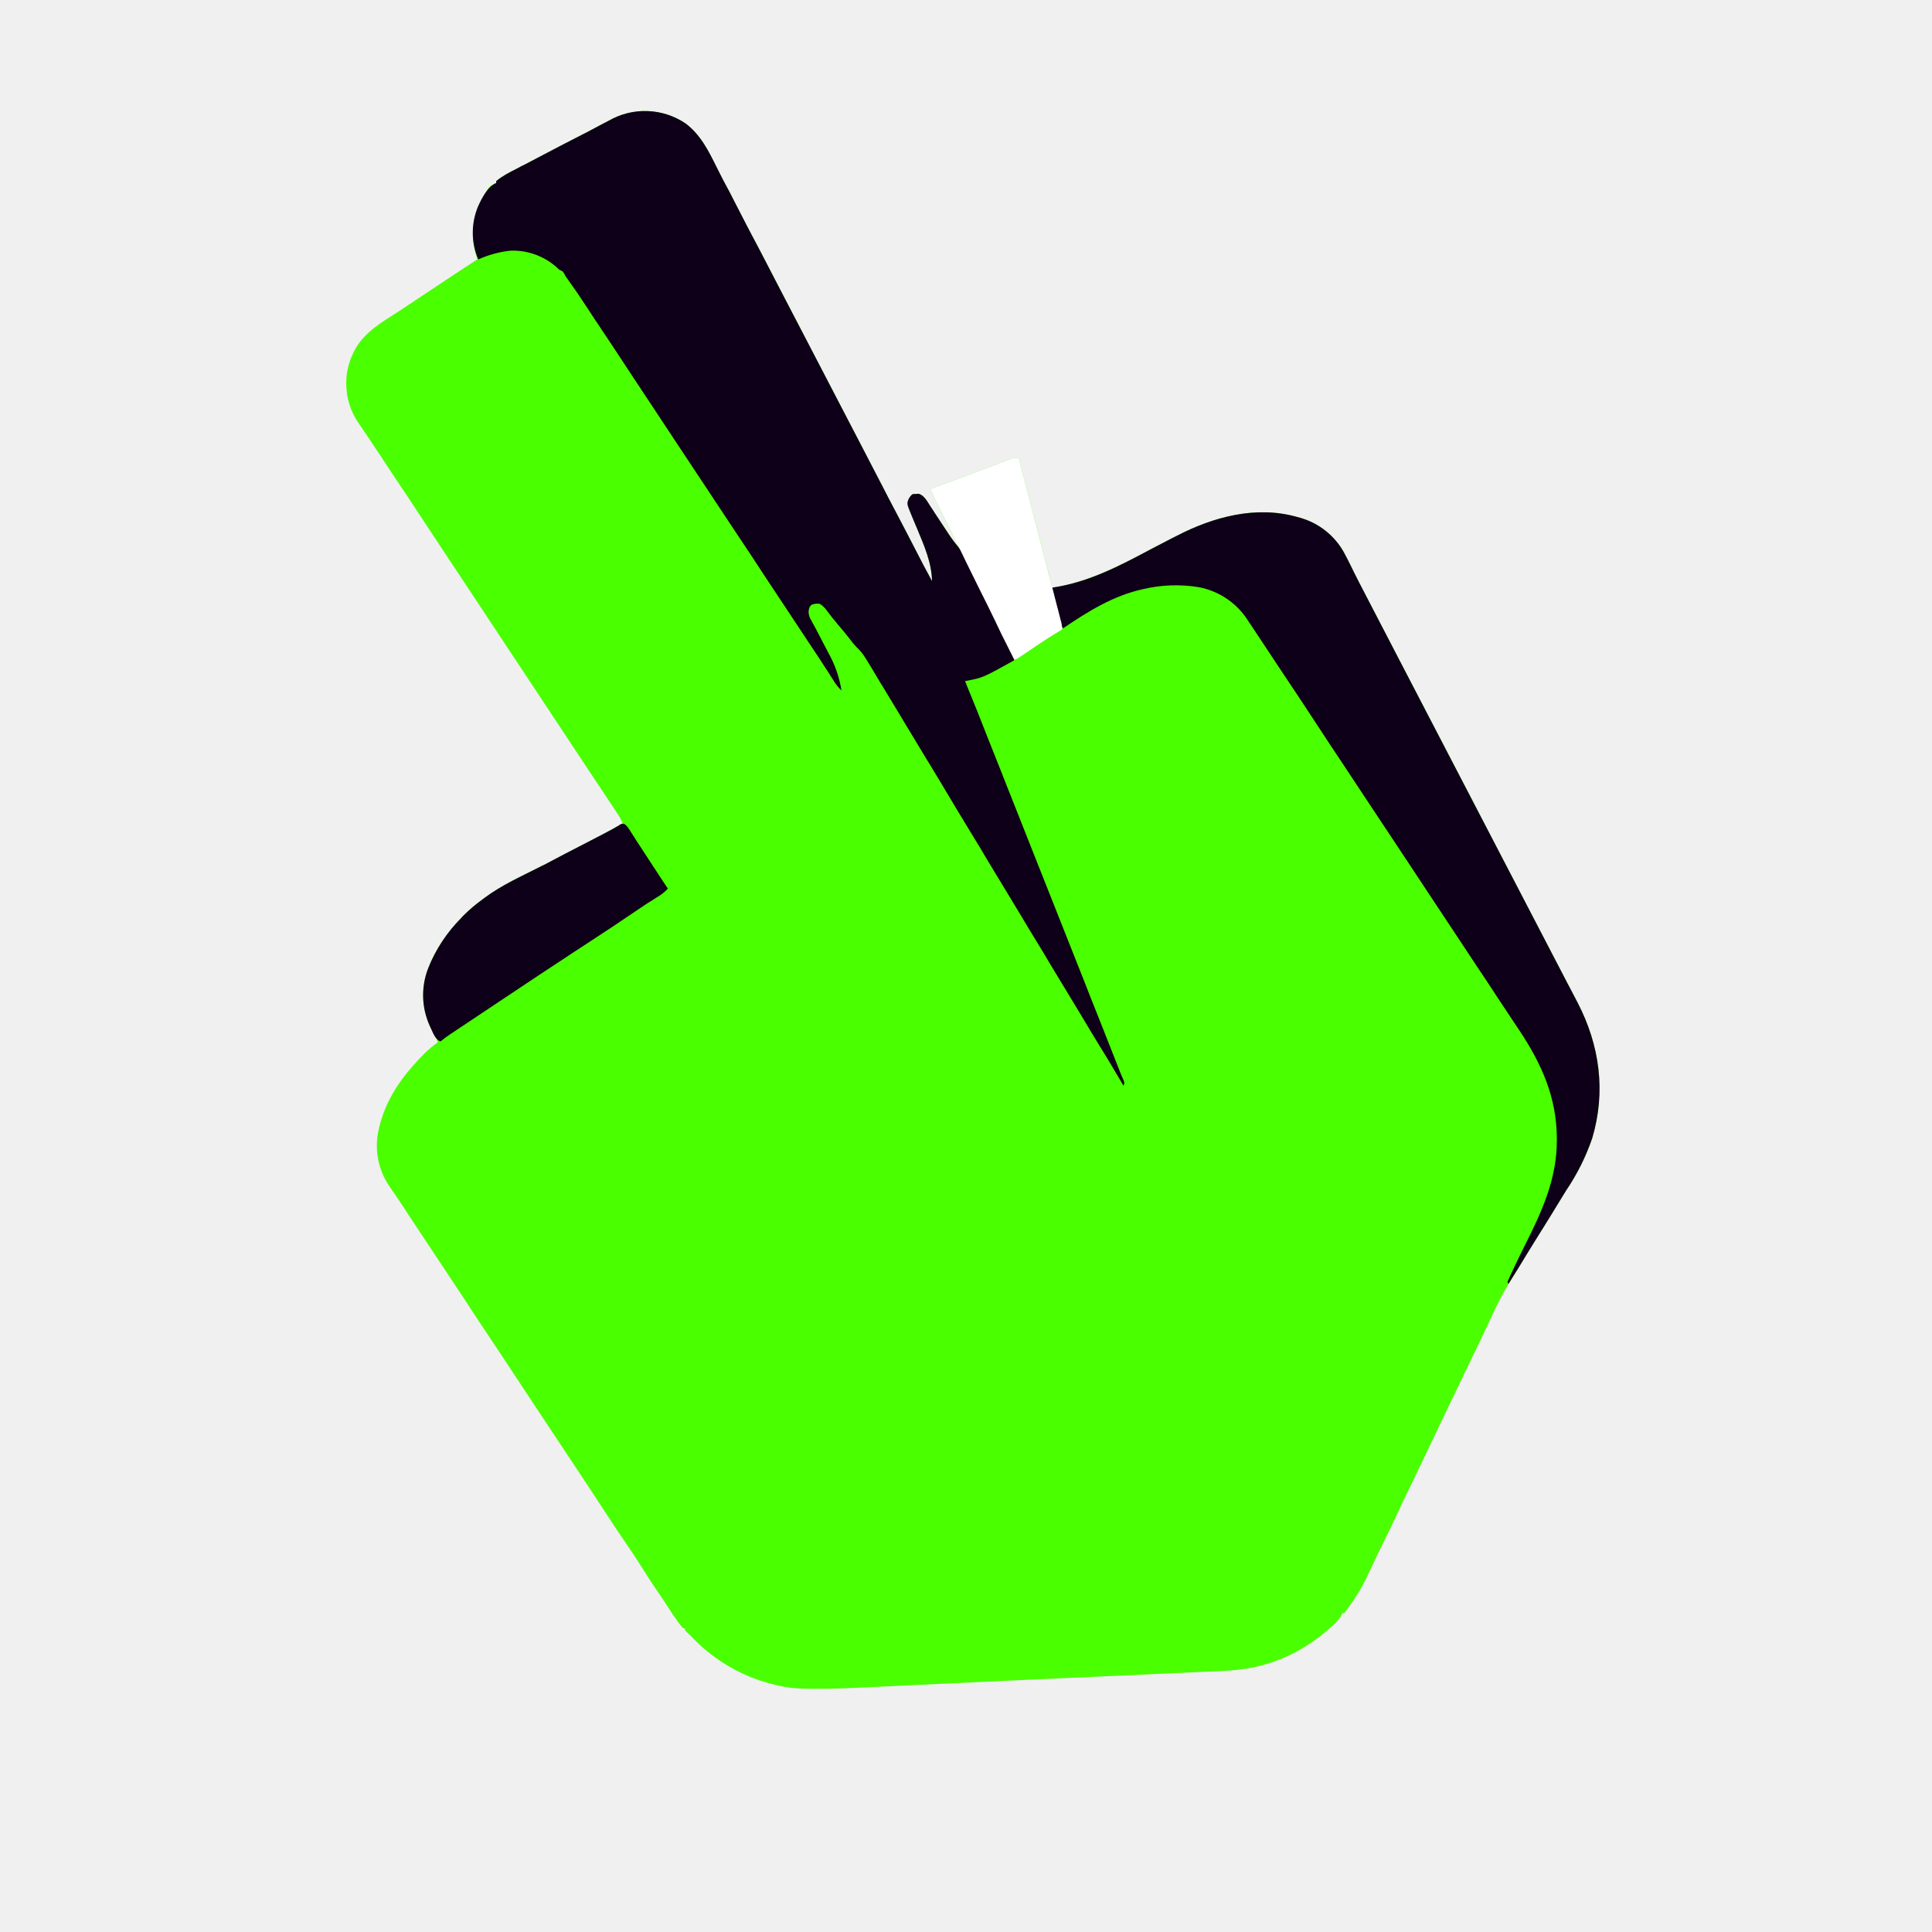
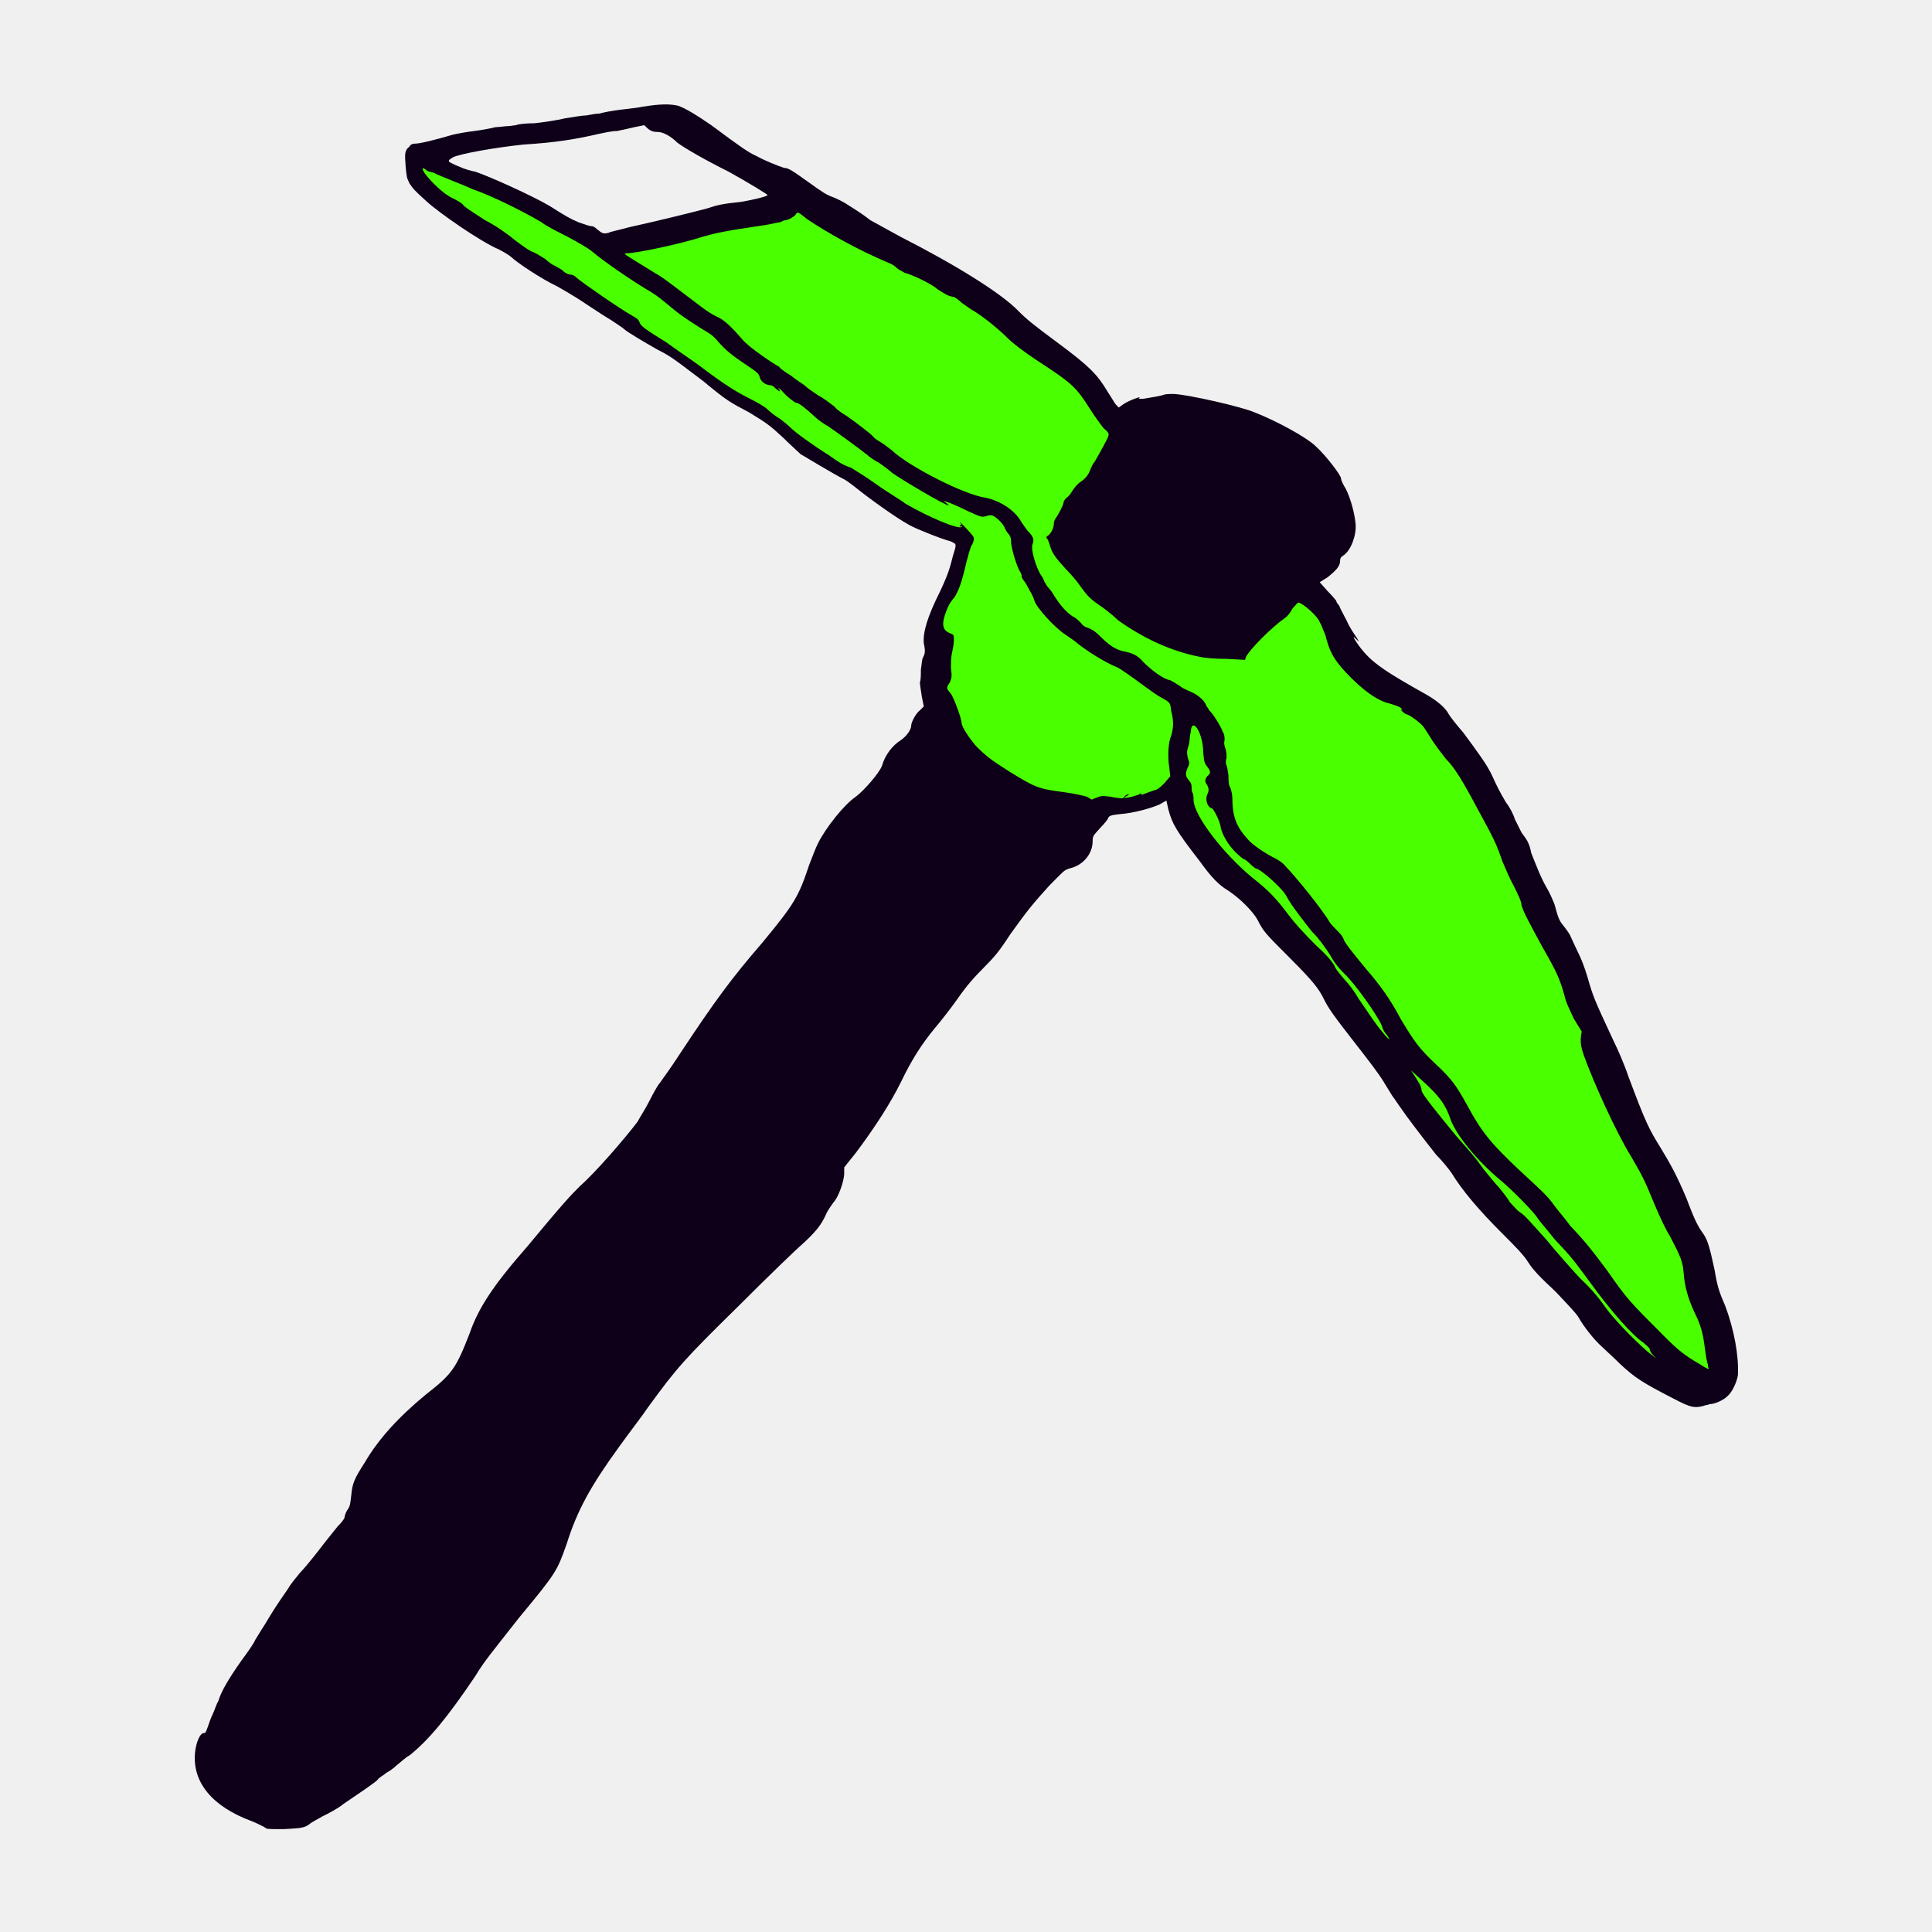
- <svg xmlns="http://www.w3.org/2000/svg" width="2048" height="2048" viewBox="0 0 2048 2048">
-   <path fill="#4aff00" d="M726.8 130.9c15.8 12 24.1 28.6 32.7 46l7.1 14q6.9 12.6 13.4 25.6a2720 2720 0 0 0 25.4 48.7l26.6 51.3 27.8 53.4 26 50 26 50 24.8 47.8q6.1 12 12.4 23.8l12.4 23.7c18.8 36.5 18.8 36.5 26.6 50.8-.4-19.6-8.3-37.5-15.7-55.3l-4-9.5-2.4-5.8c-4.7-11.4-4.7-11.4-2.6-16.7 1.7-2.7 1.7-2.7 3.7-4.7 2-.4 2-.4 4.3-.4l2.3-.2c6 1.4 9.4 8.3 12.6 13.2l3.1 4.8 1.8 2.7 13.6 20.6 2.2 3.3 2 3q3.8 5.2 8.1 10l-1.6-3.1c-17.3-34.5-17.3-34.5-24-48.7l-1.4-2.8-1.3-2.5-1-2.2c-.7-1.7-.7-1.7-.7-3.7l3-1 11.8-4.4 5.4-2q17.2-6.1 34-12.6l6.7-2.5 9.6-3.7 9-3.5 2.8-1 2.5-1 2.2-.8c2.3-.6 3.7-.3 6 .5l27.1 104.4 2.1 8.1 3 11.3.8 3.4.8 3 .7 2.7c.5 2.1.5 2.1.5 4.1 38.2-5.7 71.5-23 105.3-41l22.5-11.7 4.4-2.2c38.9-20.2 84.3-32.4 127.8-20.1l3.3.9a77 77 0 0 1 46.5 37q4.3 8 8.3 16.3l2.7 5.5 4.2 8.3 12.9 24.9 8.5 16.3 3.9 7.6 1 1.9 21.7 41.8 27.8 53.4 26 50 26 50 26 50 26 50 26 50 11.2 21.6 4.4 8.4 3.4 6.5 4.7 9 2.7 5.2c23.6 45.3 30.4 94.6 15.6 144a232 232 0 0 1-27.4 55l-11.9 19.4q-7.2 12-14.7 23.8a1250 1250 0 0 0-24 39l-1 1.8-5.2 8.3a308 308 0 0 0-17.5 31.2l-1.4 3-4.7 9.9-7.6 16.2-1 2.2-19.5 40.4-1 2.2-1 2.1-18.8 39-17.8 37.4q-9 19-18.2 37.9-8.7 17.6-16.9 35.5-4.5 9.7-9.2 19l-9 18.4-1.5 3.3-7 14.7a195 195 0 0 1-22.6 38.3l-3.9 5.4h-2l-.8 1.8c-3.7 7-10.2 12.2-16.2 17.2l-2.2 1.9c-21 17.4-45.7 30-72.4 36l-2.5.6c-17.3 3.5-35.2 4-52.8 4.7l-7 .3-19 .9-18.2.8-38.9 1.8-33.6 1.5-2.3.1-31.4 1.4-4.5.2-29 1.3-98.6 4.6-16.5.8-5.2.2-7.6.4-26 1.2c-52.7 2.5-52.7 2.5-76 2.5h-2.4c-11.5 0-22.7-.6-33.9-3.2l-2.6-.6A178 178 0 0 1 735 1737l-2.7-2.8-2.3-2.2-2.3-2.2c-1.7-1.8-1.7-1.8-1.7-3.8h-2c-7.7-8.9-13.9-19.6-20.4-29.3l-5.8-8.5q-8.2-12-15.8-24.2-9.4-15-19.4-29.4-11.6-17-22.8-34.3l-16.7-25.5-2-3-24.2-36.5-27.4-41.3-17.5-26.5-21.6-32.7-22-33-16.3-24.9L463 1333l-30.7-46.3-1.7-2.7-3.4-5.2-9-13.4-2-2.8-3.5-5.2a76 76 0 0 1-11.6-58.5c5-24.6 17.6-47.1 33.9-65.9l2.1-2.5c8.2-9.3 16.7-18.4 26.9-25.5q-1.8-6.3-5.2-11.8a76 76 0 0 1-7.8-57.8c7-24.4 20.9-44 38-62.4l2-2.2a169 169 0 0 1 21-17.8l2.4-1.8c17.4-12.9 37.7-22 57-31.8l2.5-1.3 2.6-1.2 22-11.6 19-9.8 25.3-13.1 2.1-1.2L660 873a44 44 0 0 0-4.6-9.2l-1.6-2.4-1.7-2.6-1.8-2.7-5.8-8.7-4-6.1-22.5-33.8-23.4-35.4-21.6-32.6-25.4-38.4-21.6-32.6-25.4-38.4-21.6-32.6-25.4-38.4a5396 5396 0 0 0-37.5-56.6l-1.9-2.8-9.5-14.5-16.3-24.5-2.5-3.7-4.4-6.4a75 75 0 0 1-13.4-31.4l-.3-2.2a73 73 0 0 1 7.2-44l1.3-2.5c10.4-19 29.6-29.6 47.2-41l14.5-9.6 3-2 37-24.6q14-9.3 28-18.3l-.9-3a78 78 0 0 1 4.3-58.7c9.3-16.3 9.3-16.3 16.6-19.3v-2c6.3-5.3 13.6-9.1 21-12.8l6-3.2 3.1-1.5 12-6.3a3560 3560 0 0 1 50.8-26.4l2.8-1.4 17.5-9.3 5.8-3a77 77 0 0 1 81.8 2.8" />
-   <path fill="#0e0018" d="M726.8 130.9c15.8 12 24.1 28.6 32.7 46l7.1 14q6.9 12.6 13.4 25.6a2720 2720 0 0 0 25.4 48.7l26.6 51.3 27.8 53.4 26 50 26 50 24.8 47.8q6.1 12 12.4 23.8l12.4 23.7c18.8 36.5 18.8 36.5 26.6 50.8-.4-19.6-8.3-37.5-15.7-55.3l-4-9.5-2.4-5.8c-4.7-11.4-4.7-11.4-2.6-16.7 1.7-2.7 1.7-2.7 3.7-4.7 2-.4 2-.4 4.3-.4l2.3-.2c6 1.4 9.4 8.3 12.6 13.2l3.2 4.8 1.7 2.7 13.2 20q5.3 8.2 11.5 15.7c7.6 9.5 12.3 20.9 17.5 31.8a2185 2185 0 0 0 20.6 42.1 1425 1425 0 0 1 19.4 39.7c1.7 3.6 1.7 3.6 1.7 6.6-33.2 18.5-33.2 18.5-52 22l.7 1.8q12.2 29.5 23.7 59.2l13.9 34.9 2.6 6.7 5.4 13.6 13.3 33.6 1.3 3.3 38.6 97.4 27.2 68.6 7 17.9 1.2 3 4.8 12 12.3 31.1 7.8 19.8 3.5 8.8 1 2.6 1 2.5 3 7c.7 2.2.7 2.2-.3 5.2l-1.5-2.6c-17-28.7-17-28.7-24-39.9q-8-13-15.8-26.2L1132 1053l-19-31.4q-7-12-14.5-24.1-8-13-15.8-26.2L1065 942l-19-31.4q-7-12-14.5-24.1-8-13-16-26.4L993.9 824l-10-16.5-1.1-1.7-35.2-58.4-12.2-20.2-1.3-2-5.7-9.6q-5.4-9.2-11.1-18.2l-1.1-1.7q-3.5-5.4-8.2-9.7-3.9-4-7.1-8.5-6.1-7.9-12.7-15.5-6-7-11.4-14.3a28 28 0 0 0-7.7-7.6c-3.4-.4-5.6-.2-8.8 1-2.7 2.4-2.9 4.3-3.2 7.9a19 19 0 0 0 3.2 9.2l1 2 2.5 4.4 7.3 14 3.1 6 1.5 2.8 2.6 5A119 119 0 0 1 892 732a51 51 0 0 1-8.9-11.4l-3-4.6-1.5-2.5-8.5-13-1.7-2.7-5.6-8.4-2-3-22.5-34q-12.4-18.5-24.6-37.1a5360 5360 0 0 0-36.7-55.5l-30-45.3-29.9-45.1-23.1-35q-11.8-17.6-23.4-35.3a5621 5621 0 0 0-37.7-57l-2-2.9-9.4-14.4q-9.1-14-18.8-27.5l-1.4-2-1.2-1.6c-1.1-1.7-1.1-1.7-2.1-3.8-1.3-2.5-2.6-2.8-5-3.9l-3.6-3.3a70 70 0 0 0-47.9-17A111 111 0 0 0 507 275a72 72 0 0 1-.4-55.8c3.9-8.7 10.2-21.4 19.4-25.2v-2c6.3-5.3 13.6-9.1 21-12.8l6-3.2 3.1-1.5 12-6.3a3560 3560 0 0 1 50.8-26.4l2.8-1.4 17.5-9.3 5.8-3a77 77 0 0 1 81.8 2.8M1375 548l3.3.9a77 77 0 0 1 46.5 37q4.3 8 8.3 16.3l2.7 5.5 4.2 8.3 12.9 24.9 8.5 16.4 3.9 7.5 1 1.9 21.7 41.8 13 25 14.8 28.5 11.2 21.5 14.8 28.5 11.2 21.5 14.8 28.5 11.2 21.5 14.8 28.5 11.2 21.5 14.8 28.5 11.2 21.5 14.8 28.5 11.2 21.5 4.4 8.5 3.4 6.4 4.7 9 2.7 5.2c23.6 45.3 30.3 94.6 15.6 144a233 233 0 0 1-27.4 55l-11.9 19.4q-7.9 13-16.1 26l-13 21q-10 16.6-20.4 33l-1-2 2.5-5.8 1.6-3.5 1.8-3.8 1.9-4q4.8-10.2 10-20.5c18.3-36.3 34.7-71.4 34.5-113v-2.1c-.2-43-16.2-78.8-39.7-114l-20-30.1q-12.7-19.5-25.6-38.7l-25.4-38.4-21.6-32.6-25.4-38.4-21.6-32.6-23.4-35.3L1423 809q-13.4-20-26.5-40.1a6040 6040 0 0 0-41-61.9l-29-43.8-2.7-3.9a79 79 0 0 0-52.7-36.8 150 150 0 0 0-59.4 2c-31.6 6.9-58.3 23.6-84.7 41.5-3-3-3.4-6.7-4.4-10.7l-.6-2.6-1.4-5.4-2.1-8.4-1.4-5.2-.6-2.6c-1.5-5.9-1.5-5.9-1.5-8.1l1.8-.3c37.5-5.7 70.4-23 103.5-40.7l22.5-11.7 4.4-2.2c38.9-20.2 84.3-32.5 127.8-20.1M662 873.5c2.6 2 4 4 5.7 6.7l1 1.6 3.5 5.5 2.4 3.8 4 6.1 23 35.2 6.4 9.6a51 51 0 0 1-12 9.4 489 489 0 0 0-22.1 14.4l-8.3 5.6a1624 1624 0 0 1-34.3 22.8l-25.5 16.7-3 2a6827 6827 0 0 0-62.9 41.7l-5.6 3.7-46.2 30.8-2.4 1.6-6.7 4.5-2 1.3a85 85 0 0 0-10 7.5c-6.1-2-8.6-10.9-11.4-16.4a79 79 0 0 1-1.8-61A158 158 0 0 1 489 973l2-2.2a169 169 0 0 1 21-17.8l2.4-1.8c17.4-12.9 37.7-22 57-31.8l2.5-1.3 2.6-1.2 22-11.6 19-9.8 25.2-13.1 2.2-1.2 2-1 6.5-3.7 2.4-1.4 2.1-1.4c2.1-.7 2.1-.7 4.1-.2" />
-   <path fill="#fff" d="m1080 486 31.8 122.7 3.7 14.3 4.4 17.1 1.7 6.4 2.2 8.7.7 2.6q1.3 4.5 1.5 9.2-3.3 2.3-7 4.5l-4.3 2.6-2.4 1.5q-5.6 3.5-11 7.2l-2.2 1.4-8.7 6-8.6 5.7c-4.6 3.1-4.6 3.1-6.8 3.1-14.3-28.4-14.3-28.4-20.2-41q-7.5-15.6-15.3-31l-14.9-30.2q-7.8-16.5-16.1-32.8c-11.9-23.7-11.9-23.7-17.3-35l-1.4-2.8-1.1-2.5-1-2c-.7-1.7-.7-1.7-.7-3.7l3-1 11.8-4.4 5.4-2q17.1-6.1 34-12.6l6.7-2.5 9.6-3.7 9-3.5 2.8-1 2.5-1 2.2-.8c2.3-.6 3.7-.3 6 .5" />
+ <svg xmlns="http://www.w3.org/2000/svg" viewBox="-14 41 1991 1991">
+   <style>.ink{fill:#0e0018}@media (prefers-color-scheme:dark){.ink{fill:#fff}}</style>
+   <path class="ink" fill-rule="evenodd" d="M260,1925C259,1924 253,1921 246,1918C205,1903 184,1878 187,1847C188,1837 192,1827 196,1827C198,1827 198,1826 200,1821C201,1818 203,1812 205,1808C207,1804 209,1797 211,1794C214,1784 221,1772 235,1752C241,1744 248,1734 249,1731C251,1728 255,1721 259,1715C265,1705 269,1698 283,1678C285,1674 291,1667 295,1662C299,1658 308,1647 315,1638C321,1630 330,1619 334,1614C338,1610 341,1606 341,1605C341,1604 342,1600 344,1597C347,1593 347,1590 348,1582C349,1570 351,1565 362,1548C376,1524 397,1501 425,1478C452,1457 456,1451 470,1415C479,1389 494,1366 529,1326C568,1279 574,1273 584,1263C600,1249 631,1213 643,1197C645,1193 651,1184 655,1176C659,1168 664,1159 666,1157C668,1154 677,1142 686,1128C723,1072 740,1049 772,1012C805,972 809,965 820,932C823,924 827,914 829,910C837,894 856,870 868,862C876,856 892,838 895,830C898,819 906,809 914,804C920,800 925,793 925,789C925,785 930,776 934,773L938,769L936,759C935,752 934,747 934,744C935,742 935,736 935,731C936,725 936,721 937,719C939,715 940,713 938,704C937,692 942,676 955,650C963,633 965,626 968,614C972,601 972,602 966,599C955,596 930,586 923,582C910,575 882,555 866,542C862,539 858,536 856,535C846,530 816,512 811,509C808,506 800,499 793,492C779,479 776,477 758,466C739,456 735,454 711,434C683,413 679,409 663,401C649,393 632,383 629,380C628,379 622,375 616,371C604,364 584,350 577,346C574,344 567,340 560,336C543,328 518,311 513,306C512,305 506,301 500,298C481,290 438,260 425,248C413,237 412,236 408,230C405,224 405,223 404,212C403,199 403,196 408,192C409,190 411,189 414,189C419,189 435,185 452,180C456,179 466,177 475,176C483,175 493,173 497,172C501,172 506,171 509,171C512,171 516,170 518,170C519,169 528,168 537,168C546,167 560,165 568,163C575,162 585,160 590,160C595,159 601,158 604,158C607,157 617,155 626,154C634,153 644,152 648,151C667,148 676,148 685,150C693,153 703,159 719,170C750,193 757,198 766,202C775,207 788,212 794,214C799,214 804,218 821,230C832,238 838,242 844,244C849,246 855,249 858,251C861,253 866,256 869,258C872,260 878,264 883,268C887,270 901,278 914,285C969,313 1018,343 1036,362C1044,370 1050,375 1077,395C1108,418 1117,427 1127,444C1131,450 1135,457 1136,458L1139,461L1143,458C1149,454 1155,452 1158,451C1161,450 1161,450 1160,451C1159,452 1160,452 1164,452C1176,450 1182,449 1185,448C1187,447 1191,447 1196,447C1212,448 1265,460 1279,466C1302,475 1333,492 1342,501C1353,511 1368,531 1368,534C1368,536 1370,540 1373,545C1378,555 1382,570 1383,581C1384,593 1378,608 1371,613C1368,615 1367,616 1367,619C1367,624 1364,628 1354,636L1346,641L1354,650C1359,655 1363,660 1363,660C1363,661 1364,663 1366,665C1367,668 1371,675 1374,681C1377,688 1382,695 1384,698C1387,703 1387,703 1384,700C1380,696 1380,697 1384,703C1397,722 1408,730 1458,758C1468,764 1476,771 1479,777C1480,779 1487,788 1494,796C1511,819 1519,830 1524,841C1529,852 1531,856 1538,868C1542,873 1546,881 1547,885C1549,889 1552,895 1554,899C1560,907 1562,910 1564,920C1568,930 1574,946 1580,956C1583,961 1586,968 1588,973C1592,988 1593,990 1598,996C1601,1000 1604,1004 1605,1007C1606,1009 1609,1016 1612,1022C1616,1030 1619,1038 1622,1048C1628,1069 1629,1071 1649,1114C1653,1122 1660,1138 1664,1150C1682,1198 1685,1204 1698,1225C1707,1240 1713,1250 1724,1276C1733,1300 1736,1305 1741,1312C1746,1319 1748,1327 1753,1350C1756,1368 1758,1373 1764,1387C1773,1411 1778,1438 1777,1458C1776,1465 1771,1476 1766,1480C1762,1484 1753,1488 1748,1488C1746,1489 1743,1489 1741,1490C1732,1492 1729,1492 1710,1482C1679,1466 1671,1461 1656,1447C1649,1440 1640,1432 1637,1429C1629,1422 1618,1408 1613,1399C1610,1394 1604,1388 1589,1372C1574,1358 1566,1350 1561,1342C1556,1334 1548,1326 1534,1312C1510,1288 1493,1268 1482,1250C1480,1247 1473,1238 1466,1231C1451,1212 1435,1191 1429,1182C1426,1178 1423,1173 1422,1172C1421,1171 1417,1164 1412,1156C1408,1149 1395,1132 1384,1118C1359,1086 1355,1080 1350,1070C1345,1060 1340,1053 1315,1028C1290,1003 1288,1001 1282,989C1277,980 1264,967 1252,959C1242,953 1235,946 1222,928C1198,897 1194,890 1190,875L1188,866L1181,870C1172,874 1154,879 1140,880C1130,881 1129,882 1128,884C1128,885 1124,890 1120,894C1113,902 1112,902 1112,908C1112,921 1102,933 1088,936C1082,938 1082,939 1067,954C1049,974 1045,979 1027,1004C1016,1021 1011,1027 1000,1038C990,1048 982,1057 973,1070C966,1080 955,1094 949,1101C936,1117 926,1132 914,1157C904,1177 889,1201 868,1229L856,1244L856,1250C856,1258 850,1275 845,1280C843,1283 839,1288 837,1293C832,1304 826,1311 813,1323C807,1328 778,1356 748,1386C690,1443 684,1450 654,1491C648,1500 634,1518 624,1532C595,1572 581,1597 570,1632C560,1660 560,1661 521,1708C492,1745 485,1753 476,1768C447,1811 428,1834 408,1850C404,1852 399,1857 395,1860C391,1864 386,1867 384,1868C382,1870 378,1872 376,1874C375,1876 369,1880 362,1885C356,1889 346,1896 340,1900C334,1905 324,1910 318,1913C313,1916 307,1919 306,1920C300,1925 296,1925 278,1926C265,1926 261,1926 260,1925ZM613,281C614,280 624,278 635,275C658,270 695,261 714,256C726,252 731,251 750,249C756,248 776,244 777,242C778,242 757,229 737,218C713,206 692,194 684,188C677,181 669,177 664,177C659,177 656,176 652,172L650,170L640,172C636,173 627,175 622,176C616,176 608,178 603,179C577,185 557,188 525,190C497,193 462,199 453,203C448,206 447,207 451,209C453,210 457,212 460,213C464,215 471,217 476,218C491,223 535,243 552,253C571,265 573,266 582,270C588,272 593,274 595,274C597,274 599,275 601,277C607,282 608,282 613,281Z" />
+   <path fill="#4aff00" fill-rule="evenodd" d="M1738,1447C1722,1438 1714,1431 1702,1419C1664,1381 1663,1380 1642,1350C1627,1330 1621,1322 1604,1304C1599,1297 1592,1289 1589,1285C1581,1274 1579,1272 1554,1249C1523,1220 1513,1208 1498,1180C1487,1160 1482,1153 1466,1138C1448,1121 1444,1115 1430,1092C1419,1071 1408,1056 1395,1041C1376,1018 1374,1015 1371,1010C1370,1006 1367,1003 1364,1000C1362,998 1358,994 1356,991C1350,980 1321,944 1311,934C1308,930 1303,927 1299,925C1289,920 1276,911 1272,906C1260,893 1256,882 1256,864C1256,860 1255,856 1254,853C1252,850 1252,846 1252,840C1251,836 1251,831 1250,830C1249,828 1249,825 1250,822C1250,819 1250,816 1249,813C1248,810 1247,807 1248,804C1248,801 1248,798 1246,795C1244,789 1235,775 1232,773C1232,772 1230,770 1229,768C1227,762 1219,756 1211,753C1209,752 1204,750 1202,748C1199,746 1194,743 1192,742C1185,741 1173,732 1164,723C1158,716 1153,714 1143,712C1135,710 1129,706 1119,696C1114,691 1110,689 1107,688C1104,687 1102,686 1100,683C1098,681 1094,677 1091,676C1084,671 1079,665 1073,656C1071,652 1067,647 1065,645C1064,643 1062,640 1062,640C1062,639 1061,637 1059,634C1054,627 1048,607 1050,602C1052,597 1051,594 1045,588C1043,585 1039,580 1038,578C1031,566 1016,557 1002,554C980,551 923,522 905,505C901,502 896,498 894,497C891,495 887,493 886,491C882,487 869,477 859,470C854,467 848,463 846,460C843,458 836,452 830,449C824,445 818,441 815,438C812,436 806,432 801,428C796,425 790,421 789,419C787,418 779,413 772,408C762,401 756,396 752,392C741,379 732,370 724,367C714,362 706,355 686,340C677,333 666,325 662,323C649,315 631,304 630,303C630,302 631,302 632,302C642,302 689,292 710,285C724,281 733,279 774,273C781,272 788,270 790,270C792,269 794,268 795,268C798,268 805,264 806,262C808,259 808,259 818,267C839,281 869,298 902,312C905,313 908,315 910,317C912,319 915,320 918,322C926,324 947,334 952,339C955,341 960,344 962,345C964,346 968,347 969,347C971,348 974,350 977,353C980,355 984,358 987,360C998,366 1015,380 1025,390C1029,394 1039,402 1054,412C1091,436 1095,440 1109,462C1114,470 1120,478 1123,482C1129,487 1129,488 1128,491C1127,494 1117,512 1114,517C1112,519 1111,522 1110,524C1108,530 1105,534 1099,538C1096,540 1093,544 1091,547C1090,549 1087,553 1085,554C1083,556 1082,558 1082,559C1082,561 1077,571 1074,575C1073,576 1072,579 1072,581C1072,585 1069,591 1066,593C1064,594 1064,595 1065,596C1066,597 1067,600 1068,603C1070,611 1074,616 1084,627C1089,632 1096,640 1100,646C1106,654 1108,657 1118,664C1124,668 1133,675 1138,680C1163,698 1192,712 1223,718C1228,719 1237,720 1250,720L1269,721L1270,718C1274,710 1297,687 1310,678C1313,676 1316,672 1318,668C1321,665 1323,662 1324,662C1328,662 1344,676 1346,682C1346,682 1347,684 1348,686C1349,689 1351,693 1352,696C1356,712 1360,720 1373,734C1390,752 1405,763 1418,766C1425,768 1430,770 1431,772C1431,773 1431,773 1430,772C1429,772 1430,773 1431,774C1433,776 1435,777 1435,777C1438,777 1450,786 1453,790C1455,793 1459,799 1462,804C1466,810 1472,818 1476,823C1485,832 1493,845 1510,877C1526,906 1529,913 1534,928C1537,935 1542,947 1546,954C1550,962 1554,970 1554,974C1556,981 1562,992 1575,1016C1591,1044 1593,1049 1598,1066C1600,1075 1603,1080 1608,1091L1616,1104L1615,1111C1615,1117 1615,1119 1618,1128C1628,1156 1651,1207 1667,1233C1678,1252 1680,1255 1691,1282C1696,1294 1703,1309 1707,1315C1718,1336 1720,1341 1721,1352C1722,1367 1726,1380 1732,1393C1739,1407 1741,1415 1743,1431C1744,1438 1745,1445 1746,1447C1746,1450 1747,1451 1747,1452C1747,1452 1742,1450 1738,1447ZM1684,1434C1668,1420 1649,1400 1641,1389C1636,1382 1629,1372 1614,1358C1603,1346 1588,1329 1580,1319C1561,1298 1558,1294 1552,1290C1549,1288 1546,1284 1542,1280C1540,1276 1534,1269 1531,1265C1527,1261 1520,1252 1515,1246C1505,1232 1501,1228 1487,1212C1468,1189 1451,1168 1451,1165C1451,1161 1449,1158 1444,1150L1440,1144L1451,1154C1470,1171 1476,1180 1481,1195C1487,1211 1508,1237 1532,1257C1543,1266 1567,1290 1571,1297C1573,1300 1581,1309 1588,1318C1606,1337 1608,1340 1625,1363C1646,1392 1668,1417 1680,1425C1682,1427 1685,1429 1686,1431C1686,1433 1688,1436 1690,1438C1694,1442 1694,1442 1684,1434ZM1411,1105C1404,1097 1397,1086 1386,1070C1382,1063 1376,1055 1372,1051C1369,1047 1364,1042 1362,1038C1360,1033 1354,1026 1341,1014C1329,1002 1320,992 1314,984C1302,968 1294,959 1276,945C1246,920 1217,882 1216,866C1216,863 1216,860 1215,858C1214,857 1214,854 1214,852C1214,849 1213,847 1211,845C1208,841 1207,839 1210,832C1212,828 1212,827 1210,822C1209,816 1209,815 1211,809C1212,806 1212,799 1213,796C1214,778 1226,796 1226,817C1227,826 1227,827 1230,831C1234,836 1234,838 1230,841C1228,844 1227,846 1230,850C1232,854 1232,856 1230,860C1228,865 1230,873 1235,874C1237,875 1244,889 1244,894C1246,902 1252,912 1259,919C1263,923 1267,926 1267,926C1268,926 1271,928 1274,931C1277,934 1280,936 1280,936C1285,936 1309,958 1312,965C1316,973 1330,991 1338,1001C1345,1008 1350,1015 1356,1024C1361,1033 1365,1038 1371,1044C1382,1054 1406,1088 1410,1098C1411,1102 1413,1105 1414,1106C1417,1110 1418,1112 1418,1112C1417,1112 1414,1109 1411,1105ZM1106,862C1102,861 1095,859 1080,857C1056,854 1052,852 1026,836C1007,824 1002,820 992,810C985,802 977,790 977,786C977,782 969,760 966,756C961,750 961,750 965,744C967,739 967,737 966,730C966,724 966,719 967,714C968,710 969,704 969,701C969,696 969,695 966,694C958,691 956,686 960,674C963,666 964,663 970,656C974,649 977,642 982,620C984,613 986,604 988,602C990,597 990,596 989,594C988,592 976,579 975,579C975,579 975,580 976,580C977,582 977,583 976,582C975,582 975,582 975,583C976,584 977,584 977,583C978,583 978,583 977,584C974,587 943,574 919,560C914,556 900,548 889,540C878,532 866,525 863,523C854,520 850,517 840,510C824,500 806,487 801,482C798,479 793,475 789,472C785,470 779,465 776,462C772,459 767,456 759,452C745,445 732,437 707,418C696,410 681,400 673,394C652,381 646,377 645,373C644,370 642,369 637,366C626,360 584,331 580,327C578,325 576,324 574,324C572,324 570,323 567,321C566,319 561,317 558,315C555,314 550,310 548,308C545,306 540,303 536,301C532,300 524,294 516,288C509,282 496,273 486,268C477,262 467,256 464,253C462,250 456,247 452,245C443,241 430,228 424,220C420,214 421,213 425,216C426,217 428,218 429,218C430,218 432,219 433,219C438,222 465,232 473,236C494,243 529,261 544,270C549,274 561,280 571,285C582,291 591,296 596,300C609,311 637,330 652,339C664,346 667,349 678,358C687,366 706,378 716,384C718,385 723,389 726,393C734,402 740,407 755,417C767,425 768,426 769,430C770,434 775,438 780,438C782,438 784,440 786,442C790,445 790,445 789,442C787,440 788,440 792,444C797,450 804,455 806,456C809,456 814,460 823,468C828,473 835,478 839,480C845,484 870,502 880,510C882,512 888,516 892,518C896,521 902,525 905,528C913,534 960,562 964,562C964,562 963,561 962,560L958,557L964,559C967,560 976,564 984,568C997,574 998,574 1002,573C1004,572 1007,572 1008,572C1012,573 1019,580 1021,584C1022,587 1024,590 1026,592C1028,595 1028,598 1028,601C1029,608 1032,619 1036,628C1038,631 1039,634 1039,635C1038,635 1040,638 1043,642C1048,651 1051,656 1052,660C1054,667 1073,688 1084,695C1087,697 1091,700 1094,702C1103,710 1125,724 1138,729C1143,732 1149,736 1168,750C1172,753 1179,758 1183,760C1192,765 1192,765 1193,774C1196,785 1195,792 1193,799C1190,806 1189,820 1191,832L1192,841L1186,848C1182,852 1180,854 1177,855C1173,856 1166,859 1163,860C1162,860 1162,860 1162,859C1163,858 1161,859 1159,860C1154,862 1145,864 1145,863C1145,862 1145,862 1146,862C1146,862 1148,861 1149,860C1150,859 1150,859 1147,860C1146,861 1144,862 1144,863C1144,864 1140,864 1130,862C1122,861 1121,861 1116,863L1111,865L1106,862Z" />
</svg>
